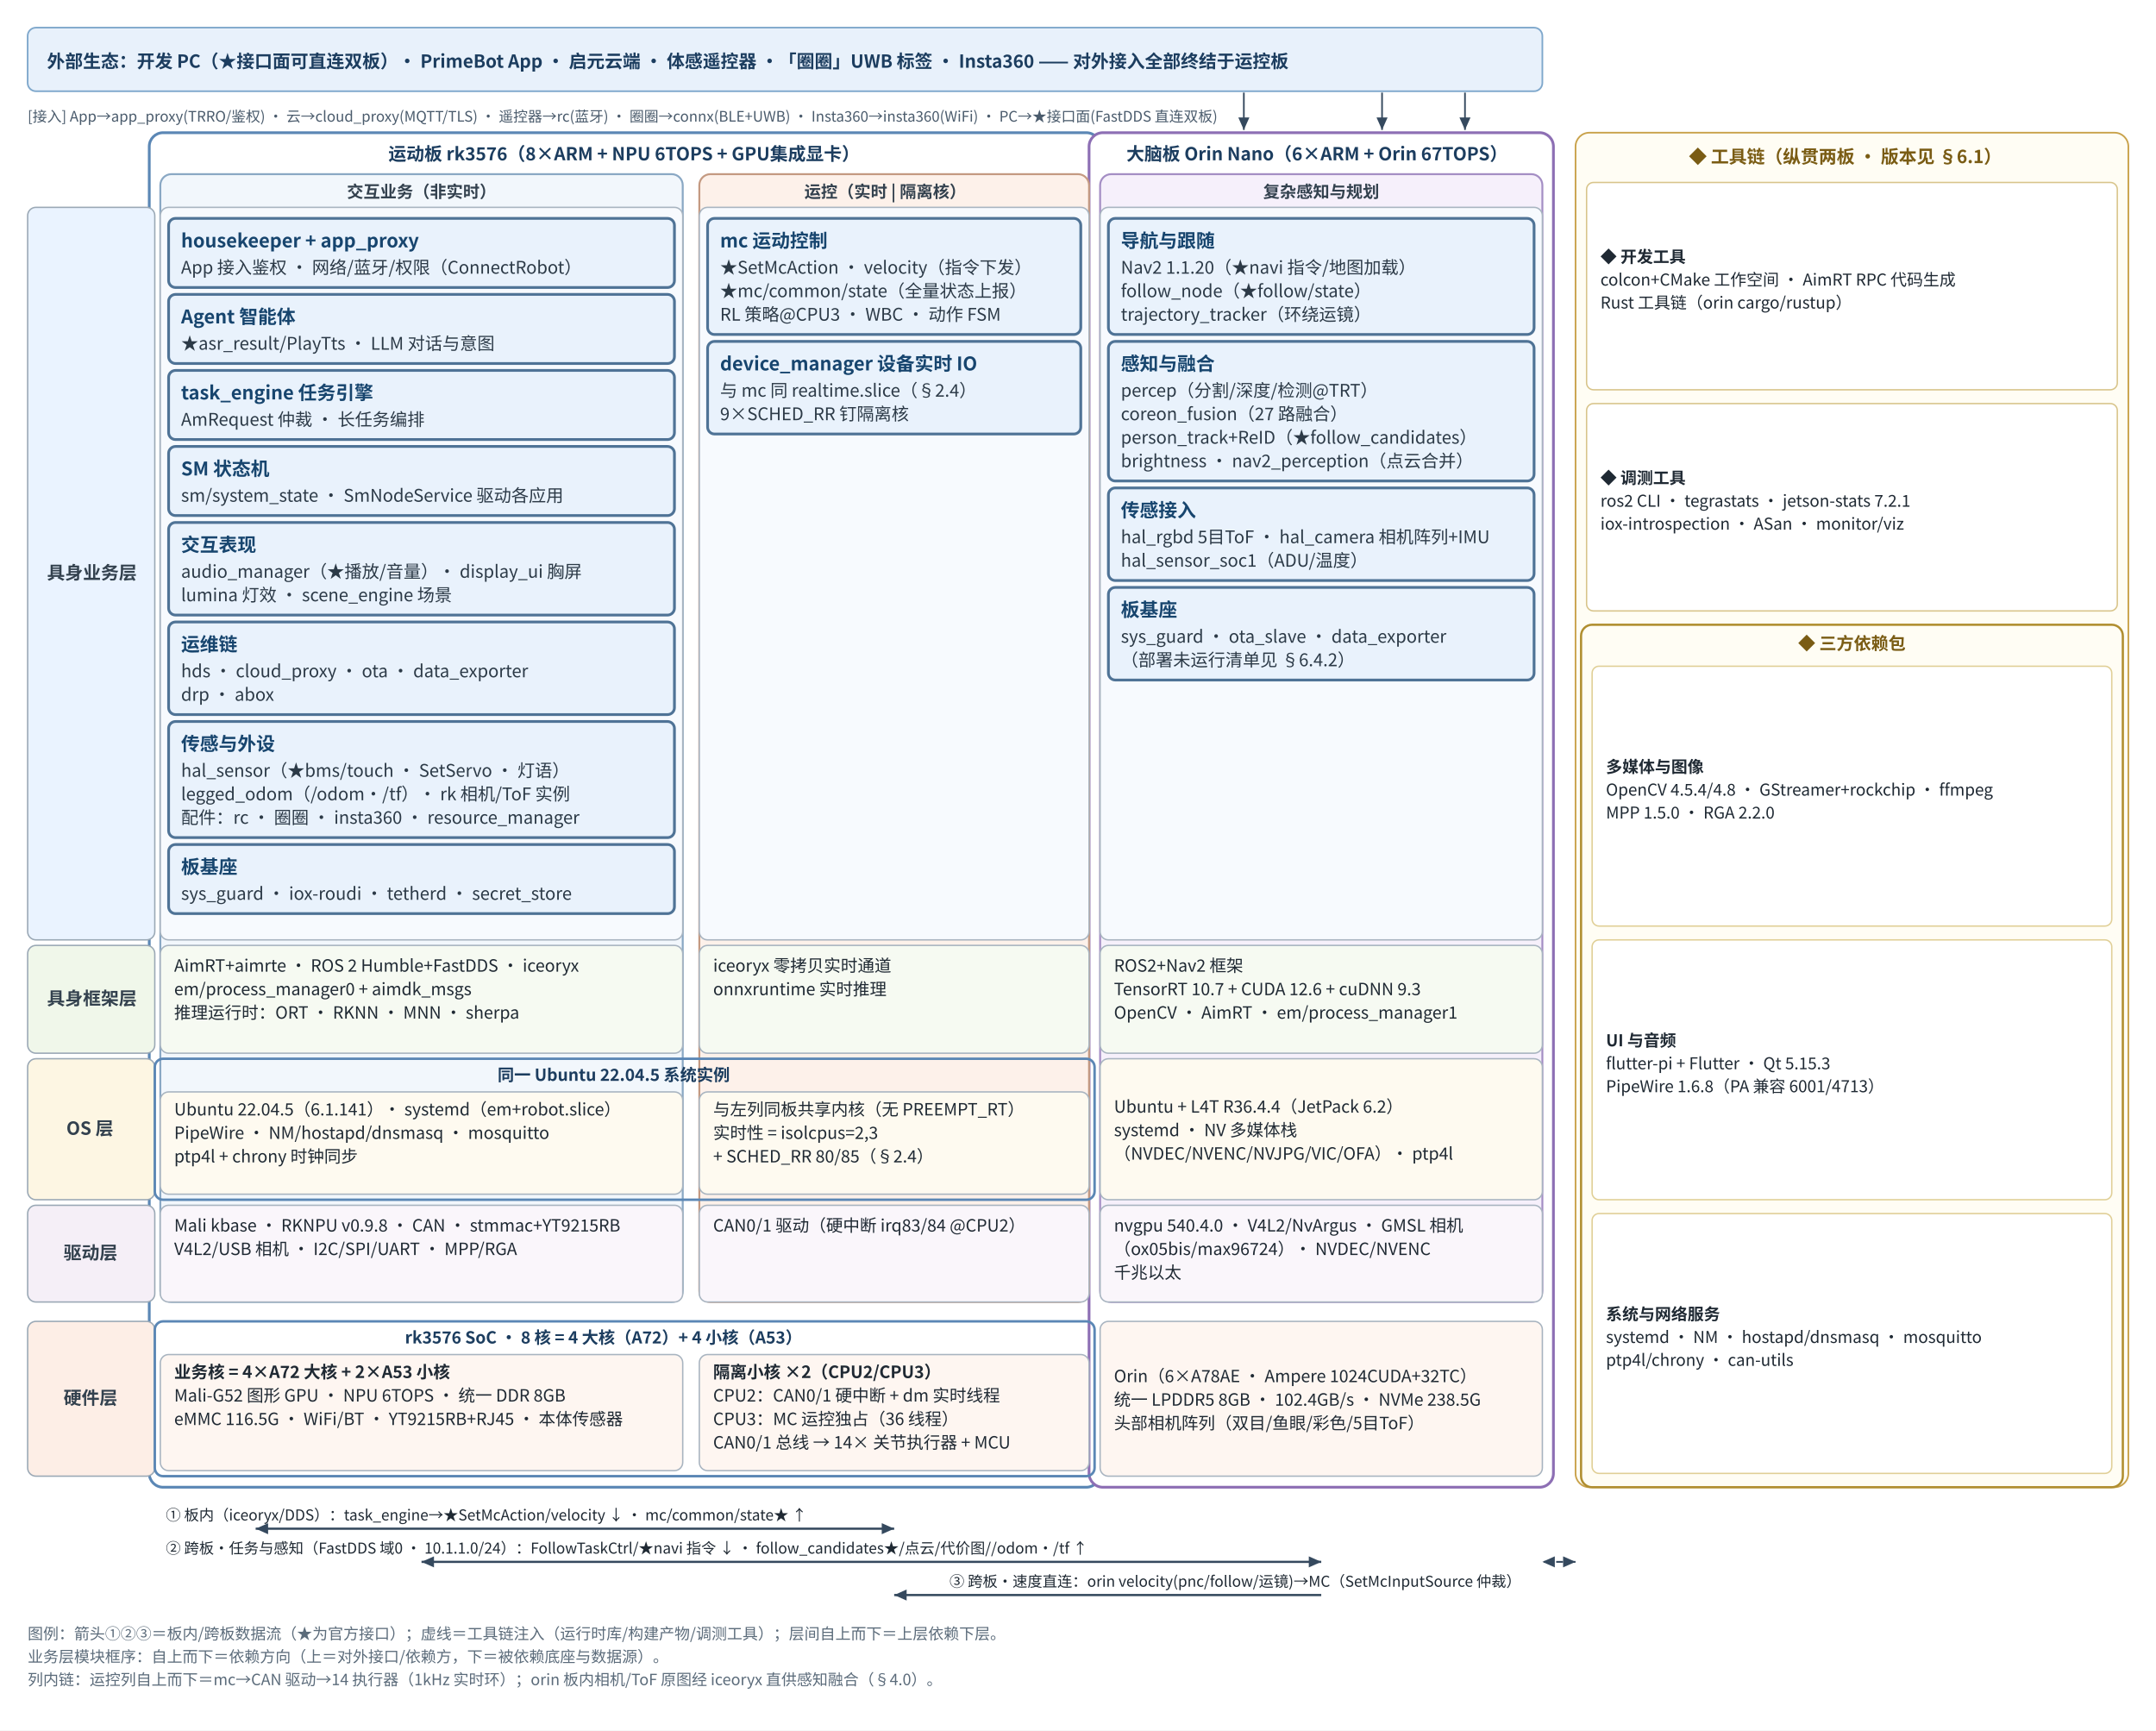
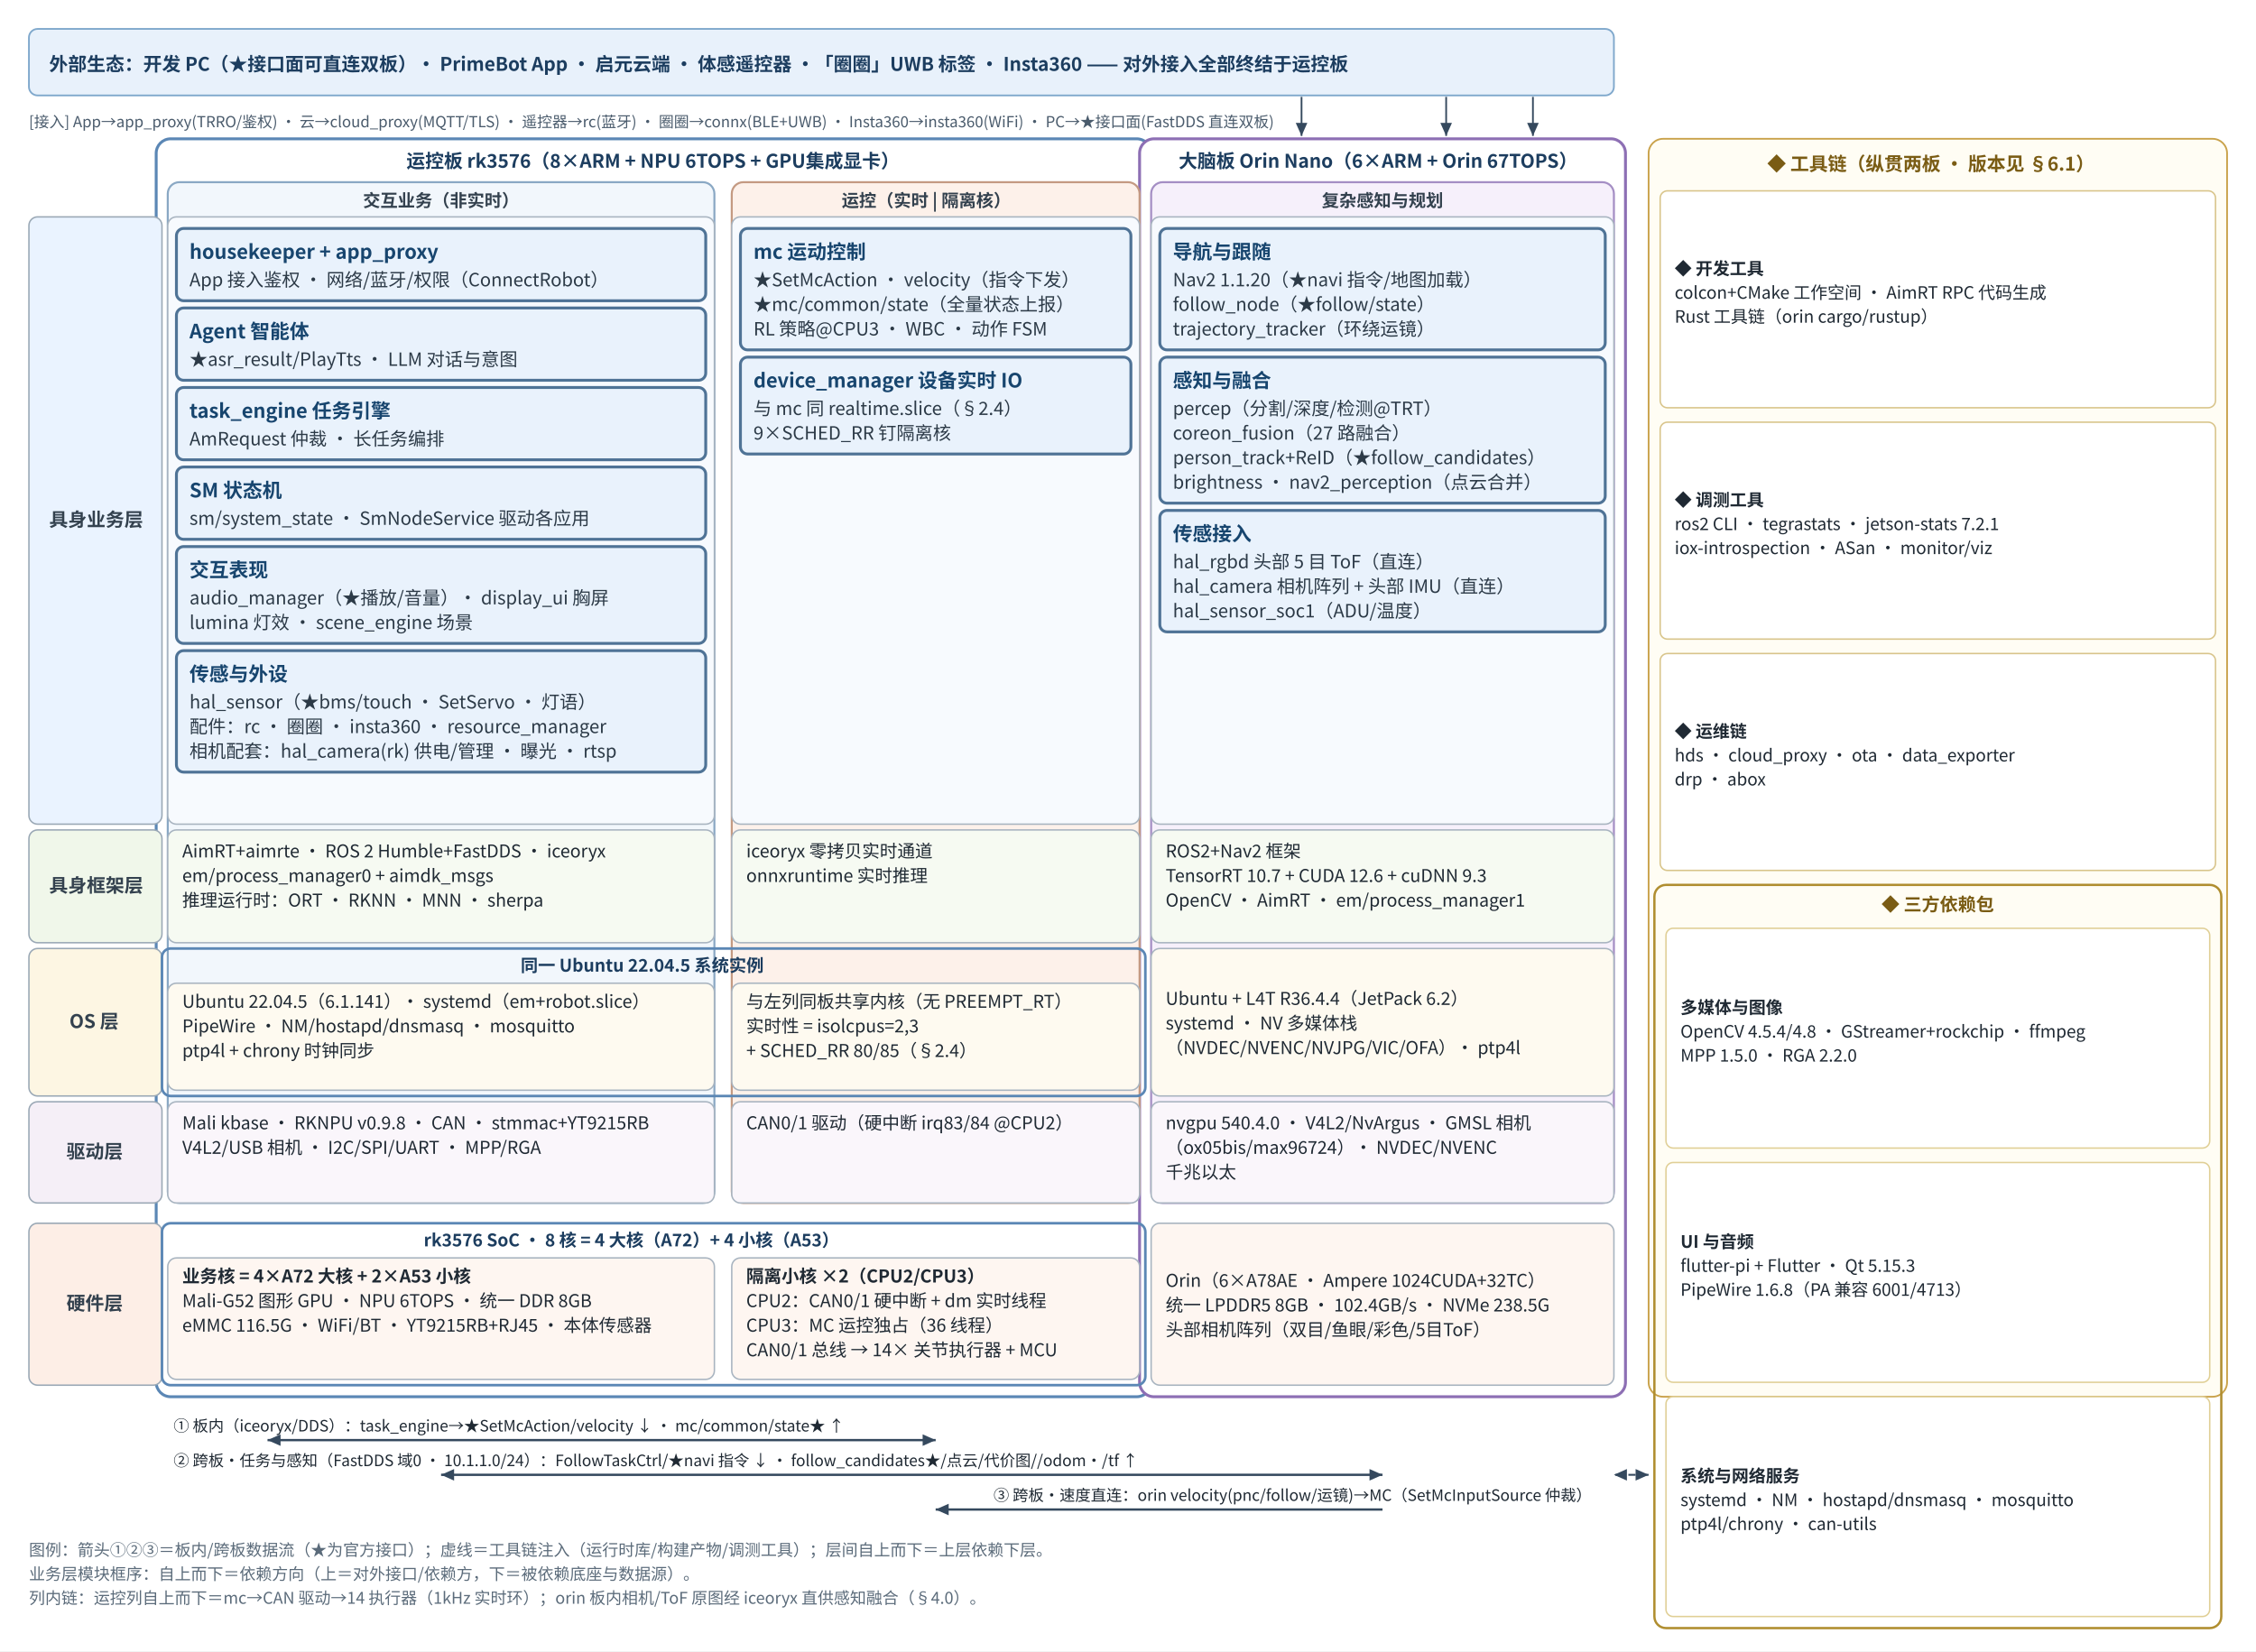
- <svg xmlns="http://www.w3.org/2000/svg" width="1560" height="1252" viewBox="0 0 1560 1252">
-   <rect x="0" y="0" width="1560" height="1252" fill="#ffffff" />
+ <svg xmlns="http://www.w3.org/2000/svg" width="1560" height="1142" viewBox="0 0 1560 1142">
+   <rect x="0" y="0" width="1560" height="1142" fill="#ffffff" />
  <rect x="20" y="20" width="1096" height="46" rx="6" fill="#e8f1fb" stroke="#7fa8cc" stroke-width="1.2" />
  <text x="34" y="49" font-family="Noto Sans CJK SC" font-size="13" fill="#1c3d5f" font-weight="700">外部生态：开发 PC（★接口面可直连双板）· PrimeBot App · 启元云端 · 体感遥控器 ·「圈圈」UWB 标签 · Insta360 —— 对外接入全部终结于运控板</text>
  <line x1="900" y1="67" x2="900" y2="94" stroke="#35495e" stroke-width="1.2" />
  <polygon points="900,94 896,85 904,85" fill="#35495e" />
  <line x1="1000" y1="67" x2="1000" y2="94" stroke="#35495e" stroke-width="1.2" />
  <polygon points="1000,94 996,85 1004,85" fill="#35495e" />
  <line x1="1060" y1="67" x2="1060" y2="94" stroke="#35495e" stroke-width="1.2" />
  <polygon points="1060,94 1056,85 1064,85" fill="#35495e" />
  <text x="20" y="88" font-family="Noto Sans CJK SC" font-size="10.5" fill="#4a5b6c">[接入] App→app_proxy(TRRO/鉴权) · 云→cloud_proxy(MQTT/TLS) · 遥控器→rc(蓝牙) · 圈圈→connx(BLE+UWB) · Insta360→insta360(WiFi) · PC→★接口面(FastDDS 直连双板)</text>
-   <rect x="108" y="96" width="688" height="980" rx="10" fill="#ffffff" stroke="#5b87b5" stroke-width="2" />
-   <text x="281" y="116" font-family="Noto Sans CJK SC" font-size="13" fill="#1c3d5f" font-weight="700">运动板 rk3576（8×ARM + NPU 6TOPS + GPU集成显卡）</text>
-   <rect x="788" y="96" width="336" height="980" rx="10" fill="#ffffff" stroke="#8d6fb4" stroke-width="2" />
+   <rect x="108" y="96" width="688" height="870" rx="10" fill="#ffffff" stroke="#5b87b5" stroke-width="2" />
+   <text x="281" y="116" font-family="Noto Sans CJK SC" font-size="13" fill="#1c3d5f" font-weight="700">运控板 rk3576（8×ARM + NPU 6TOPS + GPU集成显卡）</text>
+   <rect x="788" y="96" width="336" height="870" rx="10" fill="#ffffff" stroke="#8d6fb4" stroke-width="2" />
  <text x="815" y="116" font-family="Noto Sans CJK SC" font-size="13" fill="#1c3d5f" font-weight="700">大脑板 Orin Nano（6×ARM + Orin 67TOPS）</text>
-   <rect x="116" y="126" width="378" height="816" rx="8" fill="#f2f7fc" stroke="#8aa8c4" stroke-width="1.4" />
+   <rect x="116" y="126" width="378" height="706" rx="8" fill="#f2f7fc" stroke="#8aa8c4" stroke-width="1.4" />
  <text x="251" y="143" font-family="Noto Sans CJK SC" font-size="12" fill="#33414e" font-weight="700">交互业务（非实时）</text>
-   <rect x="506" y="126" width="282" height="816" rx="8" fill="#fdf1ea" stroke="#c49a82" stroke-width="1.4" />
+   <rect x="506" y="126" width="282" height="706" rx="8" fill="#fdf1ea" stroke="#c49a82" stroke-width="1.4" />
  <text x="582" y="143" font-family="Noto Sans CJK SC" font-size="12" fill="#33414e" font-weight="700">运控（实时 | 隔离核）</text>
-   <rect x="796" y="126" width="320" height="816" rx="8" fill="#f6f0fb" stroke="#a48ec4" stroke-width="1.4" />
+   <rect x="796" y="126" width="320" height="706" rx="8" fill="#f6f0fb" stroke="#a48ec4" stroke-width="1.4" />
  <text x="914" y="143" font-family="Noto Sans CJK SC" font-size="12" fill="#33414e" font-weight="700">复杂感知与规划</text>
-   <rect x="20" y="150" width="92" height="530" rx="6" fill="#eaf3ff" stroke="#9aa8b5" stroke-width="1" />
-   <text x="34" y="419" font-family="Noto Sans CJK SC" font-size="13" fill="#33414e" font-weight="700">具身业务层</text>
-   <rect x="116" y="150" width="378" height="530" rx="6" fill="#f7fafe" stroke="#a8b4c0" stroke-width="1" />
+   <rect x="20" y="150" width="92" height="420" rx="6" fill="#eaf3ff" stroke="#9aa8b5" stroke-width="1" />
+   <text x="34" y="364" font-family="Noto Sans CJK SC" font-size="13" fill="#33414e" font-weight="700">具身业务层</text>
+   <rect x="116" y="150" width="378" height="420" rx="6" fill="#f7fafe" stroke="#a8b4c0" stroke-width="1" />
  <rect x="122" y="158" width="366" height="50" rx="5" fill="#e9f2fc" stroke="#4f7396" stroke-width="2" />
  <text x="131" y="179" font-family="Noto Sans CJK SC" font-size="13.6" fill="#17456e" font-weight="700">housekeeper + app_proxy</text>
  <text x="131" y="198" font-family="Noto Sans CJK SC" font-size="12.6" fill="#2c3a47">App 接入鉴权 · 网络/蓝牙/权限（ConnectRobot）</text>
  <rect x="122" y="213" width="366" height="50" rx="5" fill="#e9f2fc" stroke="#4f7396" stroke-width="2" />
  <text x="131" y="234" font-family="Noto Sans CJK SC" font-size="13.6" fill="#17456e" font-weight="700">Agent 智能体</text>
  <text x="131" y="253" font-family="Noto Sans CJK SC" font-size="12.6" fill="#2c3a47">★asr_result/PlayTts · LLM 对话与意图</text>
  <rect x="122" y="268" width="366" height="50" rx="5" fill="#e9f2fc" stroke="#4f7396" stroke-width="2" />
  <text x="131" y="289" font-family="Noto Sans CJK SC" font-size="13.6" fill="#17456e" font-weight="700">task_engine 任务引擎</text>
  <text x="131" y="308" font-family="Noto Sans CJK SC" font-size="12.6" fill="#2c3a47">AmRequest 仲裁 · 长任务编排</text>
  <rect x="122" y="323" width="366" height="50" rx="5" fill="#e9f2fc" stroke="#4f7396" stroke-width="2" />
  <text x="131" y="344" font-family="Noto Sans CJK SC" font-size="13.6" fill="#17456e" font-weight="700">SM 状态机</text>
  <text x="131" y="363" font-family="Noto Sans CJK SC" font-size="12.6" fill="#2c3a47">sm/system_state · SmNodeService 驱动各应用</text>
  <rect x="122" y="378" width="366" height="67" rx="5" fill="#e9f2fc" stroke="#4f7396" stroke-width="2" />
  <text x="131" y="399" font-family="Noto Sans CJK SC" font-size="13.6" fill="#17456e" font-weight="700">交互表现</text>
  <text x="131" y="418" font-family="Noto Sans CJK SC" font-size="12.6" fill="#2c3a47">audio_manager（★播放/音量）· display_ui 胸屏</text>
  <text x="131" y="435" font-family="Noto Sans CJK SC" font-size="12.6" fill="#2c3a47">lumina 灯效 · scene_engine 场景</text>
-   <rect x="122" y="450" width="366" height="67" rx="5" fill="#e9f2fc" stroke="#4f7396" stroke-width="2" />
-   <text x="131" y="471" font-family="Noto Sans CJK SC" font-size="13.6" fill="#17456e" font-weight="700">运维链</text>
-   <text x="131" y="490" font-family="Noto Sans CJK SC" font-size="12.6" fill="#2c3a47">hds · cloud_proxy · ota · data_exporter</text>
-   <text x="131" y="507" font-family="Noto Sans CJK SC" font-size="12.6" fill="#2c3a47">drp · abox</text>
-   <rect x="122" y="522" width="366" height="84" rx="5" fill="#e9f2fc" stroke="#4f7396" stroke-width="2" />
-   <text x="131" y="543" font-family="Noto Sans CJK SC" font-size="13.6" fill="#17456e" font-weight="700">传感与外设</text>
-   <text x="131" y="562" font-family="Noto Sans CJK SC" font-size="12.6" fill="#2c3a47">hal_sensor（★bms/touch · SetServo · 灯语）</text>
-   <text x="131" y="579" font-family="Noto Sans CJK SC" font-size="12.6" fill="#2c3a47">legged_odom（/odom·/tf）· rk 相机/ToF 实例</text>
-   <text x="131" y="596" font-family="Noto Sans CJK SC" font-size="12.6" fill="#2c3a47">配件：rc · 圈圈 · insta360 · resource_manager</text>
-   <rect x="122" y="611" width="366" height="50" rx="5" fill="#e9f2fc" stroke="#4f7396" stroke-width="2" />
-   <text x="131" y="632" font-family="Noto Sans CJK SC" font-size="13.6" fill="#17456e" font-weight="700">板基座</text>
-   <text x="131" y="651" font-family="Noto Sans CJK SC" font-size="12.6" fill="#2c3a47">sys_guard · iox-roudi · tetherd · secret_store</text>
-   <rect x="506" y="150" width="282" height="530" rx="6" fill="#f7fafe" stroke="#a8b4c0" stroke-width="1" />
+   <rect x="122" y="450" width="366" height="84" rx="5" fill="#e9f2fc" stroke="#4f7396" stroke-width="2" />
+   <text x="131" y="471" font-family="Noto Sans CJK SC" font-size="13.6" fill="#17456e" font-weight="700">传感与外设</text>
+   <text x="131" y="490" font-family="Noto Sans CJK SC" font-size="12.6" fill="#2c3a47">hal_sensor（★bms/touch · SetServo · 灯语）</text>
+   <text x="131" y="507" font-family="Noto Sans CJK SC" font-size="12.6" fill="#2c3a47">配件：rc · 圈圈 · insta360 · resource_manager</text>
+   <text x="131" y="524" font-family="Noto Sans CJK SC" font-size="12.6" fill="#2c3a47">相机配套：hal_camera(rk) 供电/管理 · 曝光 · rtsp</text>
+   <rect x="506" y="150" width="282" height="420" rx="6" fill="#f7fafe" stroke="#a8b4c0" stroke-width="1" />
  <rect x="512" y="158" width="270" height="84" rx="5" fill="#e9f2fc" stroke="#4f7396" stroke-width="2" />
  <text x="521" y="179" font-family="Noto Sans CJK SC" font-size="13.6" fill="#17456e" font-weight="700">mc 运动控制</text>
  <text x="521" y="198" font-family="Noto Sans CJK SC" font-size="12.6" fill="#2c3a47">★SetMcAction · velocity（指令下发）</text>
  <text x="521" y="215" font-family="Noto Sans CJK SC" font-size="12.6" fill="#2c3a47">★mc/common/state（全量状态上报）</text>
  <text x="521" y="232" font-family="Noto Sans CJK SC" font-size="12.6" fill="#2c3a47">RL 策略@CPU3 · WBC · 动作 FSM</text>
  <rect x="512" y="247" width="270" height="67" rx="5" fill="#e9f2fc" stroke="#4f7396" stroke-width="2" />
  <text x="521" y="268" font-family="Noto Sans CJK SC" font-size="13.6" fill="#17456e" font-weight="700">device_manager 设备实时 IO</text>
  <text x="521" y="287" font-family="Noto Sans CJK SC" font-size="12.6" fill="#2c3a47">与 mc 同 realtime.slice（§2.4）</text>
  <text x="521" y="304" font-family="Noto Sans CJK SC" font-size="12.6" fill="#2c3a47">9×SCHED_RR 钉隔离核</text>
-   <rect x="796" y="150" width="320" height="530" rx="6" fill="#f7fafe" stroke="#a8b4c0" stroke-width="1" />
+   <rect x="796" y="150" width="320" height="420" rx="6" fill="#f7fafe" stroke="#a8b4c0" stroke-width="1" />
  <rect x="802" y="158" width="308" height="84" rx="5" fill="#e9f2fc" stroke="#4f7396" stroke-width="2" />
  <text x="811" y="179" font-family="Noto Sans CJK SC" font-size="13.6" fill="#17456e" font-weight="700">导航与跟随</text>
  <text x="811" y="198" font-family="Noto Sans CJK SC" font-size="12.6" fill="#2c3a47">Nav2 1.1.20（★navi 指令/地图加载）</text>
  <text x="811" y="215" font-family="Noto Sans CJK SC" font-size="12.6" fill="#2c3a47">follow_node（★follow/state）</text>
  <text x="811" y="232" font-family="Noto Sans CJK SC" font-size="12.6" fill="#2c3a47">trajectory_tracker（环绕运镜）</text>
  <rect x="802" y="247" width="308" height="101" rx="5" fill="#e9f2fc" stroke="#4f7396" stroke-width="2" />
  <text x="811" y="268" font-family="Noto Sans CJK SC" font-size="13.6" fill="#17456e" font-weight="700">感知与融合</text>
  <text x="811" y="287" font-family="Noto Sans CJK SC" font-size="12.6" fill="#2c3a47">percep（分割/深度/检测@TRT）</text>
  <text x="811" y="304" font-family="Noto Sans CJK SC" font-size="12.6" fill="#2c3a47">coreon_fusion（27 路融合）</text>
  <text x="811" y="321" font-family="Noto Sans CJK SC" font-size="12.6" fill="#2c3a47">person_track+ReID（★follow_candidates）</text>
  <text x="811" y="338" font-family="Noto Sans CJK SC" font-size="12.6" fill="#2c3a47">brightness · nav2_perception（点云合并）</text>
-   <rect x="802" y="353" width="308" height="67" rx="5" fill="#e9f2fc" stroke="#4f7396" stroke-width="2" />
+   <rect x="802" y="353" width="308" height="84" rx="5" fill="#e9f2fc" stroke="#4f7396" stroke-width="2" />
  <text x="811" y="374" font-family="Noto Sans CJK SC" font-size="13.6" fill="#17456e" font-weight="700">传感接入</text>
-   <text x="811" y="393" font-family="Noto Sans CJK SC" font-size="12.6" fill="#2c3a47">hal_rgbd 5目ToF · hal_camera 相机阵列+IMU</text>
-   <text x="811" y="410" font-family="Noto Sans CJK SC" font-size="12.6" fill="#2c3a47">hal_sensor_soc1（ADU/温度）</text>
-   <rect x="802" y="425" width="308" height="67" rx="5" fill="#e9f2fc" stroke="#4f7396" stroke-width="2" />
-   <text x="811" y="446" font-family="Noto Sans CJK SC" font-size="13.6" fill="#17456e" font-weight="700">板基座</text>
-   <text x="811" y="465" font-family="Noto Sans CJK SC" font-size="12.6" fill="#2c3a47">sys_guard · ota_slave · data_exporter</text>
-   <text x="811" y="482" font-family="Noto Sans CJK SC" font-size="12.6" fill="#2c3a47">（部署未运行清单见 §6.4.2）</text>
-   <rect x="20" y="684" width="92" height="78" rx="6" fill="#f0f7ea" stroke="#9aa8b5" stroke-width="1" />
-   <text x="34" y="727" font-family="Noto Sans CJK SC" font-size="13" fill="#33414e" font-weight="700">具身框架层</text>
-   <rect x="116" y="684" width="378" height="78" rx="6" fill="#f6faf2" stroke="#a8b4c0" stroke-width="1" />
-   <text x="126" y="703" font-family="Noto Sans CJK SC" font-size="12.2" fill="#1f2933">AimRT+aimrte · ROS 2 Humble+FastDDS · iceoryx</text>
-   <text x="126" y="720" font-family="Noto Sans CJK SC" font-size="12.2" fill="#1f2933">em/process_manager0 + aimdk_msgs</text>
-   <text x="126" y="737" font-family="Noto Sans CJK SC" font-size="12.2" fill="#1f2933">推理运行时：ORT · RKNN · MNN · sherpa</text>
-   <rect x="506" y="684" width="282" height="78" rx="6" fill="#f6faf2" stroke="#a8b4c0" stroke-width="1" />
-   <text x="516" y="703" font-family="Noto Sans CJK SC" font-size="12.2" fill="#1f2933">iceoryx 零拷贝实时通道</text>
-   <text x="516" y="720" font-family="Noto Sans CJK SC" font-size="12.2" fill="#1f2933">onnxruntime 实时推理</text>
-   <rect x="796" y="684" width="320" height="78" rx="6" fill="#f6faf2" stroke="#a8b4c0" stroke-width="1" />
-   <text x="806" y="703" font-family="Noto Sans CJK SC" font-size="12.2" fill="#1f2933">ROS2+Nav2 框架</text>
-   <text x="806" y="720" font-family="Noto Sans CJK SC" font-size="12.2" fill="#1f2933">TensorRT 10.7 + CUDA 12.6 + cuDNN 9.3</text>
-   <text x="806" y="737" font-family="Noto Sans CJK SC" font-size="12.2" fill="#1f2933">OpenCV · AimRT · em/process_manager1</text>
-   <rect x="20" y="766" width="92" height="102" rx="6" fill="#fdf6e3" stroke="#9aa8b5" stroke-width="1" />
-   <text x="48" y="821" font-family="Noto Sans CJK SC" font-size="13" fill="#33414e" font-weight="700">OS 层</text>
-   <rect x="112" y="766" width="680" height="102" rx="6" fill="none" stroke="#5b87b5" stroke-width="1.8" />
-   <text x="360" y="782" font-family="Noto Sans CJK SC" font-size="12" fill="#1c3d5f" font-weight="700">同一 Ubuntu 22.04.5 系统实例</text>
-   <rect x="116" y="790" width="378" height="74" rx="6" fill="#fefaf0" stroke="#a8b4c0" stroke-width="1" />
-   <text x="126" y="807" font-family="Noto Sans CJK SC" font-size="12.2" fill="#1f2933">Ubuntu 22.04.5（6.1.141）· systemd（em+robot.slice）</text>
-   <text x="126" y="824" font-family="Noto Sans CJK SC" font-size="12.2" fill="#1f2933">PipeWire · NM/hostapd/dnsmasq · mosquitto</text>
-   <text x="126" y="841" font-family="Noto Sans CJK SC" font-size="12.2" fill="#1f2933">ptp4l + chrony 时钟同步</text>
-   <rect x="506" y="790" width="282" height="74" rx="6" fill="#fefaf0" stroke="#a8b4c0" stroke-width="1" />
-   <text x="516" y="807" font-family="Noto Sans CJK SC" font-size="12.2" fill="#1f2933">与左列同板共享内核（无 PREEMPT_RT）</text>
-   <text x="516" y="824" font-family="Noto Sans CJK SC" font-size="12.2" fill="#1f2933">实时性 = isolcpus=2,3</text>
-   <text x="516" y="841" font-family="Noto Sans CJK SC" font-size="12.2" fill="#1f2933">+ SCHED_RR 80/85（§2.4）</text>
-   <rect x="796" y="766" width="320" height="102" rx="6" fill="#fefaf0" stroke="#a8b4c0" stroke-width="1" />
-   <text x="806" y="805" font-family="Noto Sans CJK SC" font-size="12.2" fill="#1f2933">Ubuntu + L4T R36.4.4（JetPack 6.2）</text>
-   <text x="806" y="822" font-family="Noto Sans CJK SC" font-size="12.2" fill="#1f2933">systemd · NV 多媒体栈</text>
-   <text x="806" y="839" font-family="Noto Sans CJK SC" font-size="12.2" fill="#1f2933">（NVDEC/NVENC/NVJPG/VIC/OFA）· ptp4l</text>
-   <rect x="20" y="872" width="92" height="70" rx="6" fill="#f5eff7" stroke="#9aa8b5" stroke-width="1" />
-   <text x="46" y="911" font-family="Noto Sans CJK SC" font-size="13" fill="#33414e" font-weight="700">驱动层</text>
-   <rect x="116" y="872" width="378" height="70" rx="6" fill="#faf6fb" stroke="#a8b4c0" stroke-width="1" />
-   <text x="126" y="891" font-family="Noto Sans CJK SC" font-size="12.2" fill="#1f2933">Mali kbase · RKNPU v0.9.8 · CAN · stmmac+YT9215RB</text>
-   <text x="126" y="908" font-family="Noto Sans CJK SC" font-size="12.2" fill="#1f2933">V4L2/USB 相机 · I2C/SPI/UART · MPP/RGA</text>
-   <rect x="506" y="872" width="282" height="70" rx="6" fill="#faf6fb" stroke="#a8b4c0" stroke-width="1" />
-   <text x="516" y="891" font-family="Noto Sans CJK SC" font-size="12.2" fill="#1f2933">CAN0/1 驱动（硬中断 irq83/84 @CPU2）</text>
-   <rect x="796" y="872" width="320" height="70" rx="6" fill="#faf6fb" stroke="#a8b4c0" stroke-width="1" />
-   <text x="806" y="891" font-family="Noto Sans CJK SC" font-size="12.2" fill="#1f2933">nvgpu 540.4.0 · V4L2/NvArgus · GMSL 相机</text>
-   <text x="806" y="908" font-family="Noto Sans CJK SC" font-size="12.2" fill="#1f2933">（ox05bis/max96724）· NVDEC/NVENC</text>
-   <text x="806" y="925" font-family="Noto Sans CJK SC" font-size="12.2" fill="#1f2933">千兆以太</text>
-   <rect x="20" y="956" width="92" height="112" rx="6" fill="#fdeee6" stroke="#9aa8b5" stroke-width="1" />
-   <text x="46" y="1016" font-family="Noto Sans CJK SC" font-size="13" fill="#33414e" font-weight="700">硬件层</text>
-   <rect x="112" y="956" width="680" height="112" rx="6" fill="none" stroke="#5b87b5" stroke-width="1.8" />
-   <text x="293" y="972" font-family="Noto Sans CJK SC" font-size="12" fill="#1c3d5f" font-weight="700">rk3576 SoC · 8 核 = 4 大核（A72）+ 4 小核（A53）</text>
-   <rect x="116" y="980" width="378" height="84" rx="6" fill="#fef6f1" stroke="#a8b4c0" stroke-width="1" />
-   <text x="126" y="997" font-family="Noto Sans CJK SC" font-size="12.2" fill="#1f2933" font-weight="700">业务核 = 4×A72 大核 + 2×A53 小核</text>
-   <text x="126" y="1014" font-family="Noto Sans CJK SC" font-size="12.2" fill="#1f2933">Mali-G52 图形 GPU · NPU 6TOPS · 统一 DDR 8GB</text>
-   <text x="126" y="1031" font-family="Noto Sans CJK SC" font-size="12.2" fill="#1f2933">eMMC 116.5G · WiFi/BT · YT9215RB+RJ45 · 本体传感器</text>
-   <rect x="506" y="980" width="282" height="84" rx="6" fill="#fef6f1" stroke="#a8b4c0" stroke-width="1" />
-   <text x="516" y="997" font-family="Noto Sans CJK SC" font-size="12.2" fill="#1f2933" font-weight="700">隔离小核 ×2（CPU2/CPU3）</text>
-   <text x="516" y="1014" font-family="Noto Sans CJK SC" font-size="12.2" fill="#1f2933">CPU2：CAN0/1 硬中断 + dm 实时线程</text>
-   <text x="516" y="1031" font-family="Noto Sans CJK SC" font-size="12.2" fill="#1f2933">CPU3：MC 运控独占（36 线程）</text>
-   <text x="516" y="1048" font-family="Noto Sans CJK SC" font-size="12.2" fill="#1f2933">CAN0/1 总线 → 14× 关节执行器 + MCU</text>
-   <rect x="796" y="956" width="320" height="112" rx="6" fill="#fef6f1" stroke="#a8b4c0" stroke-width="1" />
-   <text x="806" y="1000" font-family="Noto Sans CJK SC" font-size="12.2" fill="#1f2933">Orin（6×A78AE · Ampere 1024CUDA+32TC）</text>
-   <text x="806" y="1017" font-family="Noto Sans CJK SC" font-size="12.2" fill="#1f2933">统一 LPDDR5 8GB · 102.4GB/s · NVMe 238.5G</text>
-   <text x="806" y="1034" font-family="Noto Sans CJK SC" font-size="12.2" fill="#1f2933">头部相机阵列（双目/鱼眼/彩色/5目ToF）</text>
-   <rect x="1140" y="96" width="400" height="980" rx="10" fill="#fffdf4" stroke="#c9a24b" stroke-width="1.2" />
+   <text x="811" y="393" font-family="Noto Sans CJK SC" font-size="12.6" fill="#2c3a47">hal_rgbd 头部 5 目 ToF（直连）</text>
+   <text x="811" y="410" font-family="Noto Sans CJK SC" font-size="12.6" fill="#2c3a47">hal_camera 相机阵列 + 头部 IMU（直连）</text>
+   <text x="811" y="427" font-family="Noto Sans CJK SC" font-size="12.6" fill="#2c3a47">hal_sensor_soc1（ADU/温度）</text>
+   <rect x="20" y="574" width="92" height="78" rx="6" fill="#f0f7ea" stroke="#9aa8b5" stroke-width="1" />
+   <text x="34" y="617" font-family="Noto Sans CJK SC" font-size="13" fill="#33414e" font-weight="700">具身框架层</text>
+   <rect x="116" y="574" width="378" height="78" rx="6" fill="#f6faf2" stroke="#a8b4c0" stroke-width="1" />
+   <text x="126" y="593" font-family="Noto Sans CJK SC" font-size="12.2" fill="#1f2933">AimRT+aimrte · ROS 2 Humble+FastDDS · iceoryx</text>
+   <text x="126" y="610" font-family="Noto Sans CJK SC" font-size="12.2" fill="#1f2933">em/process_manager0 + aimdk_msgs</text>
+   <text x="126" y="627" font-family="Noto Sans CJK SC" font-size="12.2" fill="#1f2933">推理运行时：ORT · RKNN · MNN · sherpa</text>
+   <rect x="506" y="574" width="282" height="78" rx="6" fill="#f6faf2" stroke="#a8b4c0" stroke-width="1" />
+   <text x="516" y="593" font-family="Noto Sans CJK SC" font-size="12.2" fill="#1f2933">iceoryx 零拷贝实时通道</text>
+   <text x="516" y="610" font-family="Noto Sans CJK SC" font-size="12.2" fill="#1f2933">onnxruntime 实时推理</text>
+   <rect x="796" y="574" width="320" height="78" rx="6" fill="#f6faf2" stroke="#a8b4c0" stroke-width="1" />
+   <text x="806" y="593" font-family="Noto Sans CJK SC" font-size="12.2" fill="#1f2933">ROS2+Nav2 框架</text>
+   <text x="806" y="610" font-family="Noto Sans CJK SC" font-size="12.2" fill="#1f2933">TensorRT 10.7 + CUDA 12.6 + cuDNN 9.3</text>
+   <text x="806" y="627" font-family="Noto Sans CJK SC" font-size="12.2" fill="#1f2933">OpenCV · AimRT · em/process_manager1</text>
+   <rect x="20" y="656" width="92" height="102" rx="6" fill="#fdf6e3" stroke="#9aa8b5" stroke-width="1" />
+   <text x="48" y="711" font-family="Noto Sans CJK SC" font-size="13" fill="#33414e" font-weight="700">OS 层</text>
+   <rect x="112" y="656" width="680" height="102" rx="6" fill="none" stroke="#5b87b5" stroke-width="1.8" />
+   <text x="360" y="672" font-family="Noto Sans CJK SC" font-size="12" fill="#1c3d5f" font-weight="700">同一 Ubuntu 22.04.5 系统实例</text>
+   <rect x="116" y="680" width="378" height="74" rx="6" fill="#fefaf0" stroke="#a8b4c0" stroke-width="1" />
+   <text x="126" y="697" font-family="Noto Sans CJK SC" font-size="12.2" fill="#1f2933">Ubuntu 22.04.5（6.1.141）· systemd（em+robot.slice）</text>
+   <text x="126" y="714" font-family="Noto Sans CJK SC" font-size="12.2" fill="#1f2933">PipeWire · NM/hostapd/dnsmasq · mosquitto</text>
+   <text x="126" y="731" font-family="Noto Sans CJK SC" font-size="12.2" fill="#1f2933">ptp4l + chrony 时钟同步</text>
+   <rect x="506" y="680" width="282" height="74" rx="6" fill="#fefaf0" stroke="#a8b4c0" stroke-width="1" />
+   <text x="516" y="697" font-family="Noto Sans CJK SC" font-size="12.2" fill="#1f2933">与左列同板共享内核（无 PREEMPT_RT）</text>
+   <text x="516" y="714" font-family="Noto Sans CJK SC" font-size="12.2" fill="#1f2933">实时性 = isolcpus=2,3</text>
+   <text x="516" y="731" font-family="Noto Sans CJK SC" font-size="12.2" fill="#1f2933">+ SCHED_RR 80/85（§2.4）</text>
+   <rect x="796" y="656" width="320" height="102" rx="6" fill="#fefaf0" stroke="#a8b4c0" stroke-width="1" />
+   <text x="806" y="695" font-family="Noto Sans CJK SC" font-size="12.2" fill="#1f2933">Ubuntu + L4T R36.4.4（JetPack 6.2）</text>
+   <text x="806" y="712" font-family="Noto Sans CJK SC" font-size="12.2" fill="#1f2933">systemd · NV 多媒体栈</text>
+   <text x="806" y="729" font-family="Noto Sans CJK SC" font-size="12.2" fill="#1f2933">（NVDEC/NVENC/NVJPG/VIC/OFA）· ptp4l</text>
+   <rect x="20" y="762" width="92" height="70" rx="6" fill="#f5eff7" stroke="#9aa8b5" stroke-width="1" />
+   <text x="46" y="801" font-family="Noto Sans CJK SC" font-size="13" fill="#33414e" font-weight="700">驱动层</text>
+   <rect x="116" y="762" width="378" height="70" rx="6" fill="#faf6fb" stroke="#a8b4c0" stroke-width="1" />
+   <text x="126" y="781" font-family="Noto Sans CJK SC" font-size="12.2" fill="#1f2933">Mali kbase · RKNPU v0.9.8 · CAN · stmmac+YT9215RB</text>
+   <text x="126" y="798" font-family="Noto Sans CJK SC" font-size="12.2" fill="#1f2933">V4L2/USB 相机 · I2C/SPI/UART · MPP/RGA</text>
+   <rect x="506" y="762" width="282" height="70" rx="6" fill="#faf6fb" stroke="#a8b4c0" stroke-width="1" />
+   <text x="516" y="781" font-family="Noto Sans CJK SC" font-size="12.2" fill="#1f2933">CAN0/1 驱动（硬中断 irq83/84 @CPU2）</text>
+   <rect x="796" y="762" width="320" height="70" rx="6" fill="#faf6fb" stroke="#a8b4c0" stroke-width="1" />
+   <text x="806" y="781" font-family="Noto Sans CJK SC" font-size="12.2" fill="#1f2933">nvgpu 540.4.0 · V4L2/NvArgus · GMSL 相机</text>
+   <text x="806" y="798" font-family="Noto Sans CJK SC" font-size="12.2" fill="#1f2933">（ox05bis/max96724）· NVDEC/NVENC</text>
+   <text x="806" y="815" font-family="Noto Sans CJK SC" font-size="12.2" fill="#1f2933">千兆以太</text>
+   <rect x="20" y="846" width="92" height="112" rx="6" fill="#fdeee6" stroke="#9aa8b5" stroke-width="1" />
+   <text x="46" y="906" font-family="Noto Sans CJK SC" font-size="13" fill="#33414e" font-weight="700">硬件层</text>
+   <rect x="112" y="846" width="680" height="112" rx="6" fill="none" stroke="#5b87b5" stroke-width="1.8" />
+   <text x="293" y="862" font-family="Noto Sans CJK SC" font-size="12" fill="#1c3d5f" font-weight="700">rk3576 SoC · 8 核 = 4 大核（A72）+ 4 小核（A53）</text>
+   <rect x="116" y="870" width="378" height="84" rx="6" fill="#fef6f1" stroke="#a8b4c0" stroke-width="1" />
+   <text x="126" y="887" font-family="Noto Sans CJK SC" font-size="12.2" fill="#1f2933" font-weight="700">业务核 = 4×A72 大核 + 2×A53 小核</text>
+   <text x="126" y="904" font-family="Noto Sans CJK SC" font-size="12.2" fill="#1f2933">Mali-G52 图形 GPU · NPU 6TOPS · 统一 DDR 8GB</text>
+   <text x="126" y="921" font-family="Noto Sans CJK SC" font-size="12.2" fill="#1f2933">eMMC 116.5G · WiFi/BT · YT9215RB+RJ45 · 本体传感器</text>
+   <rect x="506" y="870" width="282" height="84" rx="6" fill="#fef6f1" stroke="#a8b4c0" stroke-width="1" />
+   <text x="516" y="887" font-family="Noto Sans CJK SC" font-size="12.2" fill="#1f2933" font-weight="700">隔离小核 ×2（CPU2/CPU3）</text>
+   <text x="516" y="904" font-family="Noto Sans CJK SC" font-size="12.2" fill="#1f2933">CPU2：CAN0/1 硬中断 + dm 实时线程</text>
+   <text x="516" y="921" font-family="Noto Sans CJK SC" font-size="12.2" fill="#1f2933">CPU3：MC 运控独占（36 线程）</text>
+   <text x="516" y="938" font-family="Noto Sans CJK SC" font-size="12.2" fill="#1f2933">CAN0/1 总线 → 14× 关节执行器 + MCU</text>
+   <rect x="796" y="846" width="320" height="112" rx="6" fill="#fef6f1" stroke="#a8b4c0" stroke-width="1" />
+   <text x="806" y="890" font-family="Noto Sans CJK SC" font-size="12.2" fill="#1f2933">Orin（6×A78AE · Ampere 1024CUDA+32TC）</text>
+   <text x="806" y="907" font-family="Noto Sans CJK SC" font-size="12.2" fill="#1f2933">统一 LPDDR5 8GB · 102.4GB/s · NVMe 238.5G</text>
+   <text x="806" y="924" font-family="Noto Sans CJK SC" font-size="12.2" fill="#1f2933">头部相机阵列（双目/鱼眼/彩色/5目ToF）</text>
+   <rect x="1140" y="96" width="400" height="870" rx="10" fill="#fffdf4" stroke="#c9a24b" stroke-width="1.2" />
  <text x="1222" y="118" font-family="Noto Sans CJK SC" font-size="13" fill="#7a5c14" font-weight="700">◆ 工具链（纵贯两板 · 版本见 §6.1）</text>
  <rect x="1148" y="132" width="384" height="150" rx="5" fill="#ffffff" stroke="#d8c48a" stroke-width="1" />
  <text x="1158" y="190" font-family="Noto Sans CJK SC" font-size="11.8" fill="#1f2933" font-weight="700">◆ 开发工具</text>
  <text x="1158" y="206.6" font-family="Noto Sans CJK SC" font-size="11.8" fill="#1f2933">colcon+CMake 工作空间 · AimRT RPC 代码生成</text>
  <text x="1158" y="223.2" font-family="Noto Sans CJK SC" font-size="11.8" fill="#1f2933">Rust 工具链（orin cargo/rustup）</text>
  <rect x="1148" y="292" width="384" height="150" rx="5" fill="#ffffff" stroke="#d8c48a" stroke-width="1" />
  <text x="1158" y="350" font-family="Noto Sans CJK SC" font-size="11.8" fill="#1f2933" font-weight="700">◆ 调测工具</text>
  <text x="1158" y="366.6" font-family="Noto Sans CJK SC" font-size="11.8" fill="#1f2933">ros2 CLI · tegrastats · jetson-stats 7.2.1</text>
  <text x="1158" y="383.2" font-family="Noto Sans CJK SC" font-size="11.8" fill="#1f2933">iox-introspection · ASan · monitor/viz</text>
-   <rect x="1144" y="452" width="392" height="624" rx="8" fill="none" stroke="#b08e30" stroke-width="1.6" />
-   <text x="1301" y="470" font-family="Noto Sans CJK SC" font-size="12.5" fill="#7a5c14" font-weight="700">◆ 三方依赖包</text>
-   <rect x="1152" y="482" width="376" height="188" rx="5" fill="#ffffff" stroke="#e0cf96" stroke-width="1" />
-   <text x="1162" y="559" font-family="Noto Sans CJK SC" font-size="11.8" fill="#1f2933" font-weight="700">多媒体与图像</text>
-   <text x="1162" y="575.6" font-family="Noto Sans CJK SC" font-size="11.8" fill="#1f2933">OpenCV 4.5.4/4.8 · GStreamer+rockchip · ffmpeg</text>
-   <text x="1162" y="592.2" font-family="Noto Sans CJK SC" font-size="11.8" fill="#1f2933">MPP 1.5.0 · RGA 2.2.0</text>
-   <rect x="1152" y="680" width="376" height="188" rx="5" fill="#ffffff" stroke="#e0cf96" stroke-width="1" />
-   <text x="1162" y="757" font-family="Noto Sans CJK SC" font-size="11.8" fill="#1f2933" font-weight="700">UI 与音频</text>
-   <text x="1162" y="773.6" font-family="Noto Sans CJK SC" font-size="11.8" fill="#1f2933">flutter-pi + Flutter · Qt 5.15.3</text>
-   <text x="1162" y="790.2" font-family="Noto Sans CJK SC" font-size="11.8" fill="#1f2933">PipeWire 1.6.8（PA 兼容 6001/4713）</text>
-   <rect x="1152" y="878" width="376" height="188" rx="5" fill="#ffffff" stroke="#e0cf96" stroke-width="1" />
-   <text x="1162" y="955" font-family="Noto Sans CJK SC" font-size="11.8" fill="#1f2933" font-weight="700">系统与网络服务</text>
-   <text x="1162" y="971.6" font-family="Noto Sans CJK SC" font-size="11.8" fill="#1f2933">systemd · NM · hostapd/dnsmasq · mosquitto</text>
-   <text x="1162" y="988.2" font-family="Noto Sans CJK SC" font-size="11.8" fill="#1f2933">ptp4l/chrony · can-utils</text>
-   <text x="120" y="1100" font-family="Noto Sans CJK SC" font-size="10.8" fill="#1f2933">① 板内（iceoryx/DDS）：task_engine→★SetMcAction/velocity ↓ · mc/common/state★ ↑</text>
-   <line x1="185" y1="1106" x2="647" y2="1106" stroke="#35495e" stroke-width="1.6" />
-   <polygon points="647,1106 638,1110 638,1102" fill="#35495e" />
-   <polygon points="185,1106 194,1102 194,1110" fill="#35495e" />
-   <text x="120" y="1124" font-family="Noto Sans CJK SC" font-size="10.8" fill="#1f2933">② 跨板·任务与感知（FastDDS 域0 · 10.1.1.0/24）：FollowTaskCtrl/★navi 指令 ↓ · follow_candidates★/点云/代价图//odom·/tf ↑</text>
-   <line x1="305" y1="1130" x2="956" y2="1130" stroke="#35495e" stroke-width="1.6" />
-   <polygon points="956,1130 947,1134 947,1126" fill="#35495e" />
-   <polygon points="305,1130 314,1126 314,1134" fill="#35495e" />
-   <text x="687" y="1148" font-family="Noto Sans CJK SC" font-size="10.8" fill="#1f2933">③ 跨板·速度直连：orin velocity(pnc/follow/运镜)→MC（SetMcInputSource 仲裁）</text>
-   <line x1="956" y1="1154" x2="647" y2="1154" stroke="#35495e" stroke-width="1.6" />
-   <polygon points="647,1154 656,1150 656,1158" fill="#35495e" />
-   <line x1="1140" y1="1130" x2="1116" y2="1130" stroke="#35495e" stroke-width="1.3" stroke-dasharray="5,4" />
-   <polygon points="1116,1130 1125,1126 1125,1134" fill="#35495e" />
-   <polygon points="1140,1130 1131,1134 1131,1126" fill="#35495e" />
-   <text x="20" y="1186" font-family="Noto Sans CJK SC" font-size="11.2" fill="#5b6b7a">图例：箭头①②③＝板内/跨板数据流（★为官方接口）；虚线＝工具链注入（运行时库/构建产物/调测工具）；层间自上而下＝上层依赖下层。</text>
-   <text x="20" y="1202.6" font-family="Noto Sans CJK SC" font-size="11.2" fill="#5b6b7a">业务层模块框序：自上而下＝依赖方向（上＝对外接口/依赖方，下＝被依赖底座与数据源）。</text>
-   <text x="20" y="1219.2" font-family="Noto Sans CJK SC" font-size="11.2" fill="#5b6b7a">列内链：运控列自上而下＝mc→CAN 驱动→14 执行器（1kHz 实时环）；orin 板内相机/ToF 原图经 iceoryx 直供感知融合（§4.0）。</text>
+   <rect x="1148" y="452" width="384" height="150" rx="5" fill="#ffffff" stroke="#d8c48a" stroke-width="1" />
+   <text x="1158" y="510" font-family="Noto Sans CJK SC" font-size="11.8" fill="#1f2933" font-weight="700">◆ 运维链</text>
+   <text x="1158" y="526.6" font-family="Noto Sans CJK SC" font-size="11.8" fill="#1f2933">hds · cloud_proxy · ota · data_exporter</text>
+   <text x="1158" y="543.2" font-family="Noto Sans CJK SC" font-size="11.8" fill="#1f2933">drp · abox</text>
+   <rect x="1144" y="612" width="392" height="514" rx="8" fill="none" stroke="#b08e30" stroke-width="1.6" />
+   <text x="1301" y="630" font-family="Noto Sans CJK SC" font-size="12.5" fill="#7a5c14" font-weight="700">◆ 三方依赖包</text>
+   <rect x="1152" y="642" width="376" height="152" rx="5" fill="#ffffff" stroke="#e0cf96" stroke-width="1" />
+   <text x="1162" y="701" font-family="Noto Sans CJK SC" font-size="11.8" fill="#1f2933" font-weight="700">多媒体与图像</text>
+   <text x="1162" y="717.6" font-family="Noto Sans CJK SC" font-size="11.8" fill="#1f2933">OpenCV 4.5.4/4.8 · GStreamer+rockchip · ffmpeg</text>
+   <text x="1162" y="734.2" font-family="Noto Sans CJK SC" font-size="11.8" fill="#1f2933">MPP 1.5.0 · RGA 2.2.0</text>
+   <rect x="1152" y="804" width="376" height="152" rx="5" fill="#ffffff" stroke="#e0cf96" stroke-width="1" />
+   <text x="1162" y="863" font-family="Noto Sans CJK SC" font-size="11.8" fill="#1f2933" font-weight="700">UI 与音频</text>
+   <text x="1162" y="879.6" font-family="Noto Sans CJK SC" font-size="11.8" fill="#1f2933">flutter-pi + Flutter · Qt 5.15.3</text>
+   <text x="1162" y="896.2" font-family="Noto Sans CJK SC" font-size="11.8" fill="#1f2933">PipeWire 1.6.8（PA 兼容 6001/4713）</text>
+   <rect x="1152" y="966" width="376" height="152" rx="5" fill="#ffffff" stroke="#e0cf96" stroke-width="1" />
+   <text x="1162" y="1025" font-family="Noto Sans CJK SC" font-size="11.8" fill="#1f2933" font-weight="700">系统与网络服务</text>
+   <text x="1162" y="1041.6" font-family="Noto Sans CJK SC" font-size="11.8" fill="#1f2933">systemd · NM · hostapd/dnsmasq · mosquitto</text>
+   <text x="1162" y="1058.2" font-family="Noto Sans CJK SC" font-size="11.8" fill="#1f2933">ptp4l/chrony · can-utils</text>
+   <text x="120" y="990" font-family="Noto Sans CJK SC" font-size="10.8" fill="#1f2933">① 板内（iceoryx/DDS）：task_engine→★SetMcAction/velocity ↓ · mc/common/state★ ↑</text>
+   <line x1="185" y1="996" x2="647" y2="996" stroke="#35495e" stroke-width="1.6" />
+   <polygon points="647,996 638,1000 638,992" fill="#35495e" />
+   <polygon points="185,996 194,992 194,1000" fill="#35495e" />
+   <text x="120" y="1014" font-family="Noto Sans CJK SC" font-size="10.8" fill="#1f2933">② 跨板·任务与感知（FastDDS 域0 · 10.1.1.0/24）：FollowTaskCtrl/★navi 指令 ↓ · follow_candidates★/点云/代价图//odom·/tf ↑</text>
+   <line x1="305" y1="1020" x2="956" y2="1020" stroke="#35495e" stroke-width="1.6" />
+   <polygon points="956,1020 947,1024 947,1016" fill="#35495e" />
+   <polygon points="305,1020 314,1016 314,1024" fill="#35495e" />
+   <text x="687" y="1038" font-family="Noto Sans CJK SC" font-size="10.8" fill="#1f2933">③ 跨板·速度直连：orin velocity(pnc/follow/运镜)→MC（SetMcInputSource 仲裁）</text>
+   <line x1="956" y1="1044" x2="647" y2="1044" stroke="#35495e" stroke-width="1.6" />
+   <polygon points="647,1044 656,1040 656,1048" fill="#35495e" />
+   <line x1="1140" y1="1020" x2="1116" y2="1020" stroke="#35495e" stroke-width="1.3" stroke-dasharray="5,4" />
+   <polygon points="1116,1020 1125,1016 1125,1024" fill="#35495e" />
+   <polygon points="1140,1020 1131,1024 1131,1016" fill="#35495e" />
+   <text x="20" y="1076" font-family="Noto Sans CJK SC" font-size="11.2" fill="#5b6b7a">图例：箭头①②③＝板内/跨板数据流（★为官方接口）；虚线＝工具链注入（运行时库/构建产物/调测工具）；层间自上而下＝上层依赖下层。</text>
+   <text x="20" y="1092.6" font-family="Noto Sans CJK SC" font-size="11.2" fill="#5b6b7a">业务层模块框序：自上而下＝依赖方向（上＝对外接口/依赖方，下＝被依赖底座与数据源）。</text>
+   <text x="20" y="1109.2" font-family="Noto Sans CJK SC" font-size="11.2" fill="#5b6b7a">列内链：运控列自上而下＝mc→CAN 驱动→14 执行器（1kHz 实时环）；orin 板内相机/ToF 原图经 iceoryx 直供感知融合（§4.0）。</text>
</svg>
